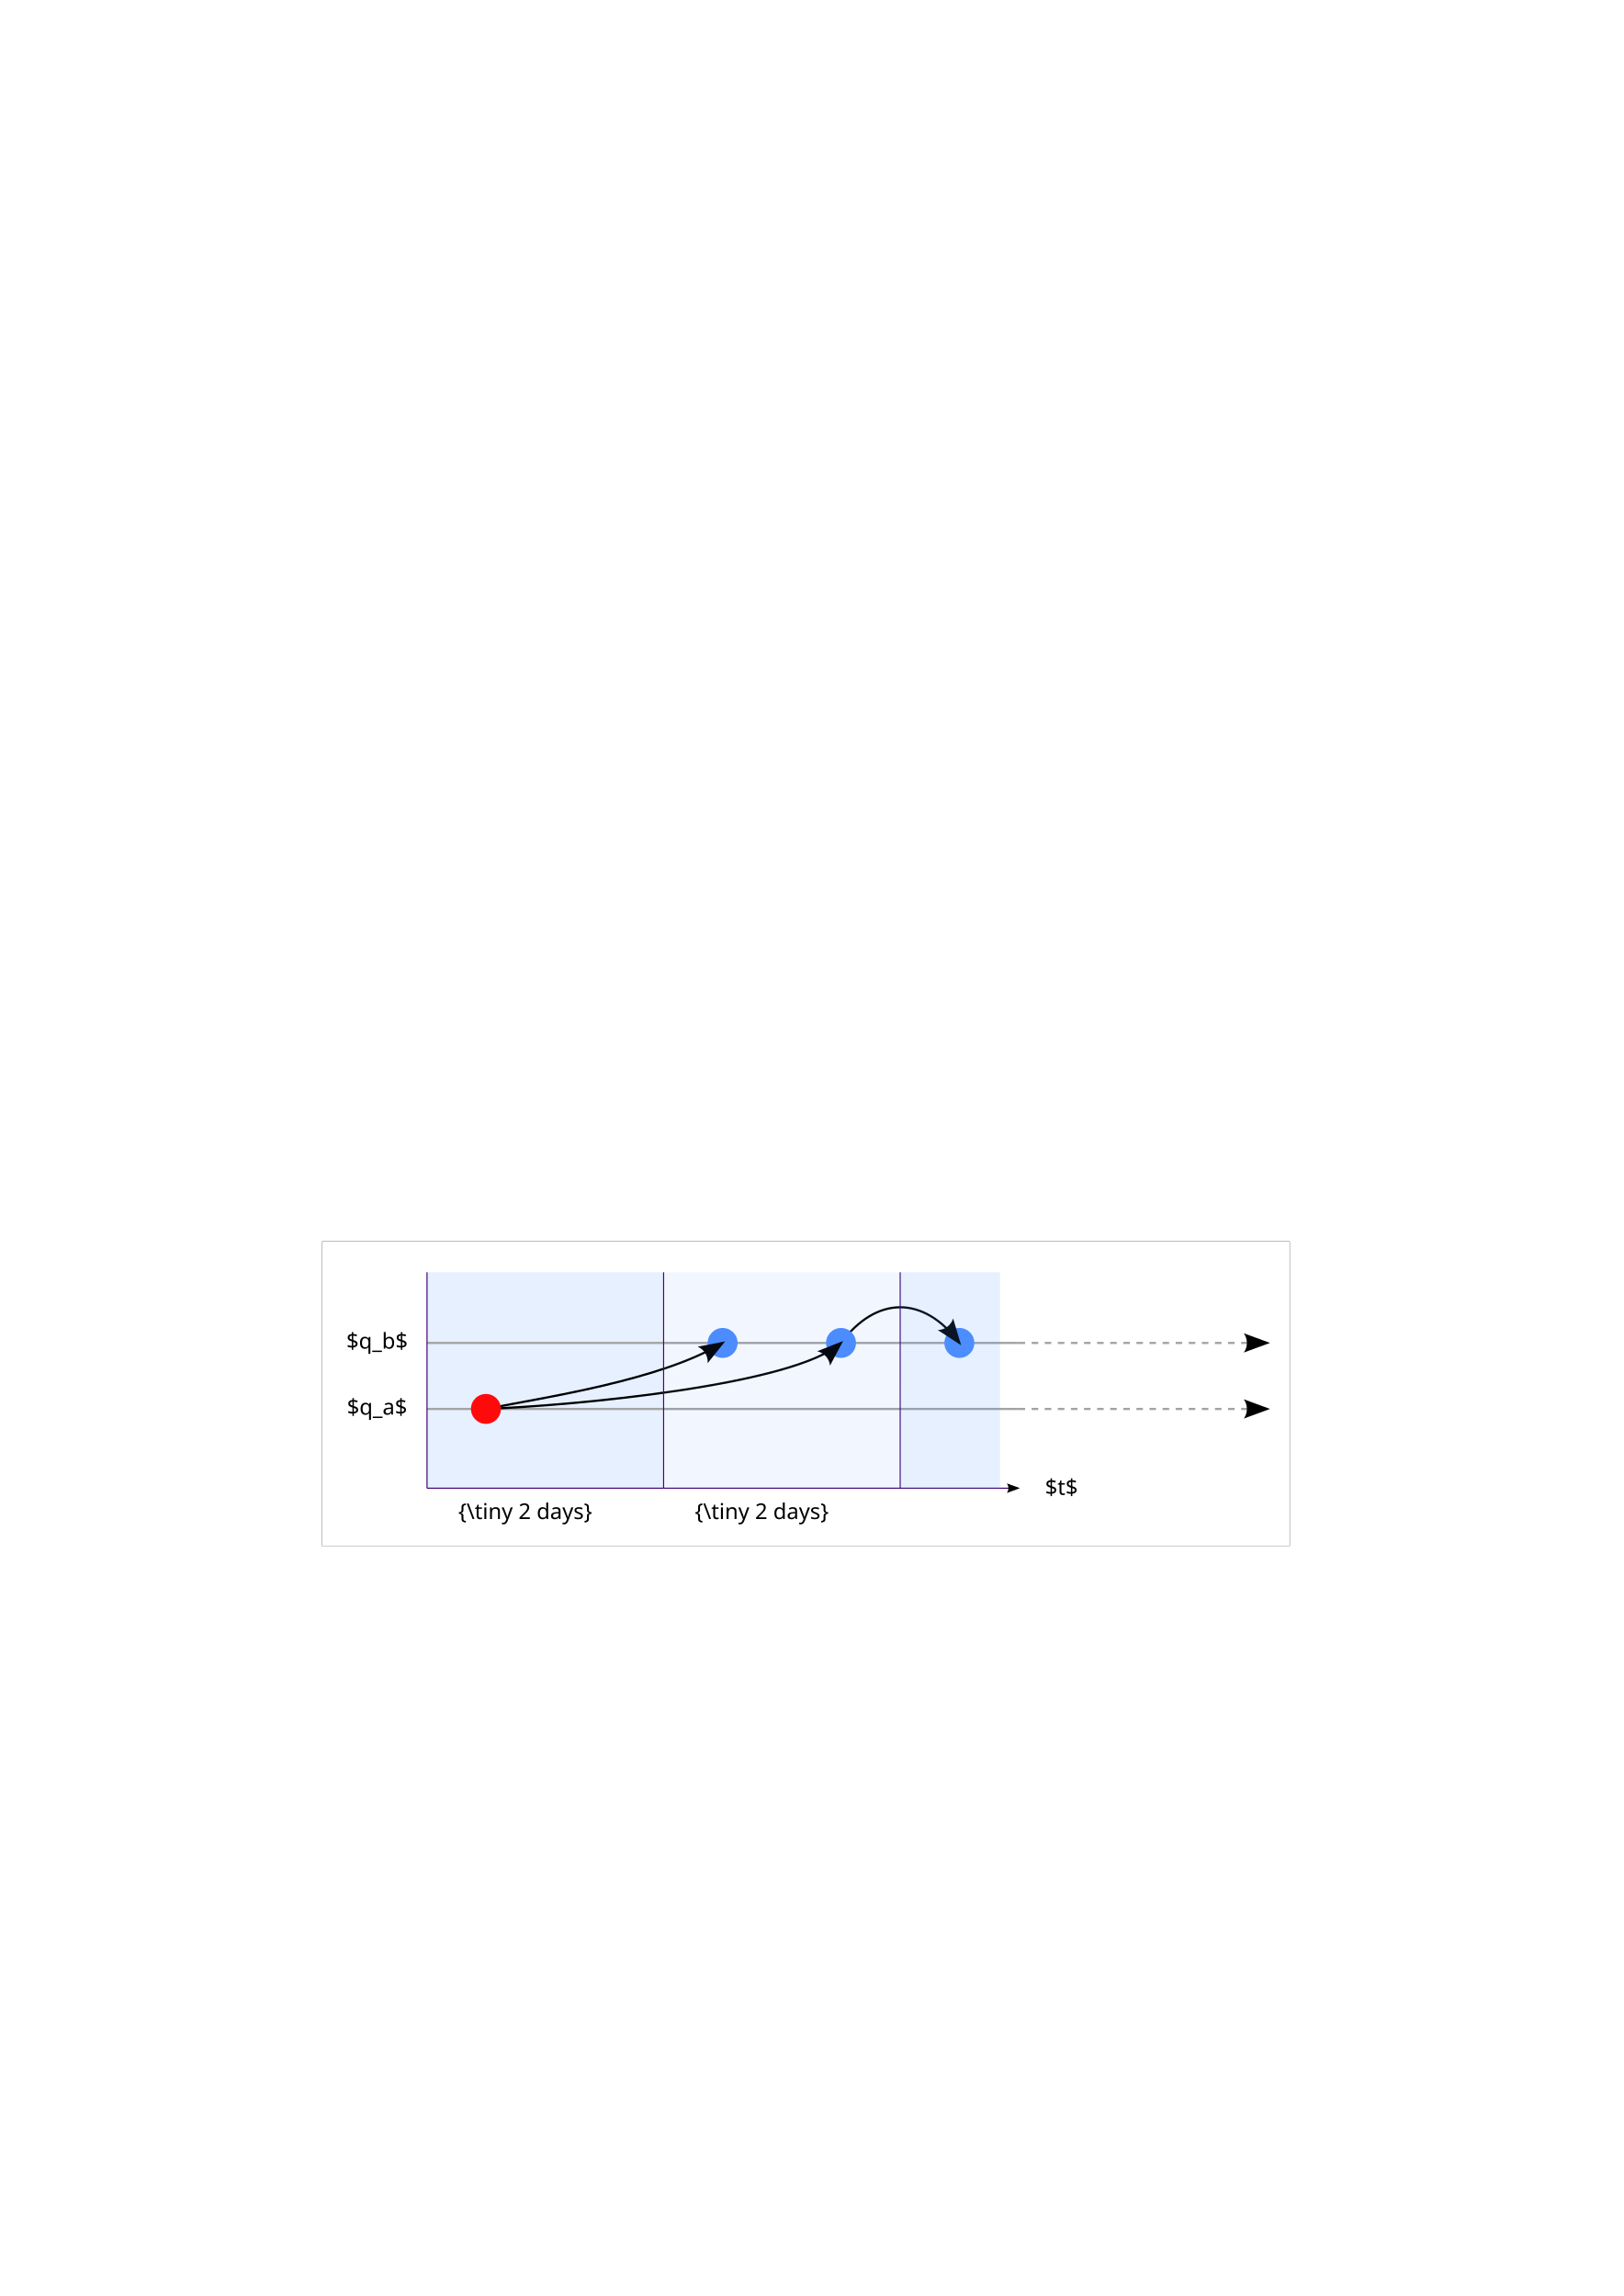
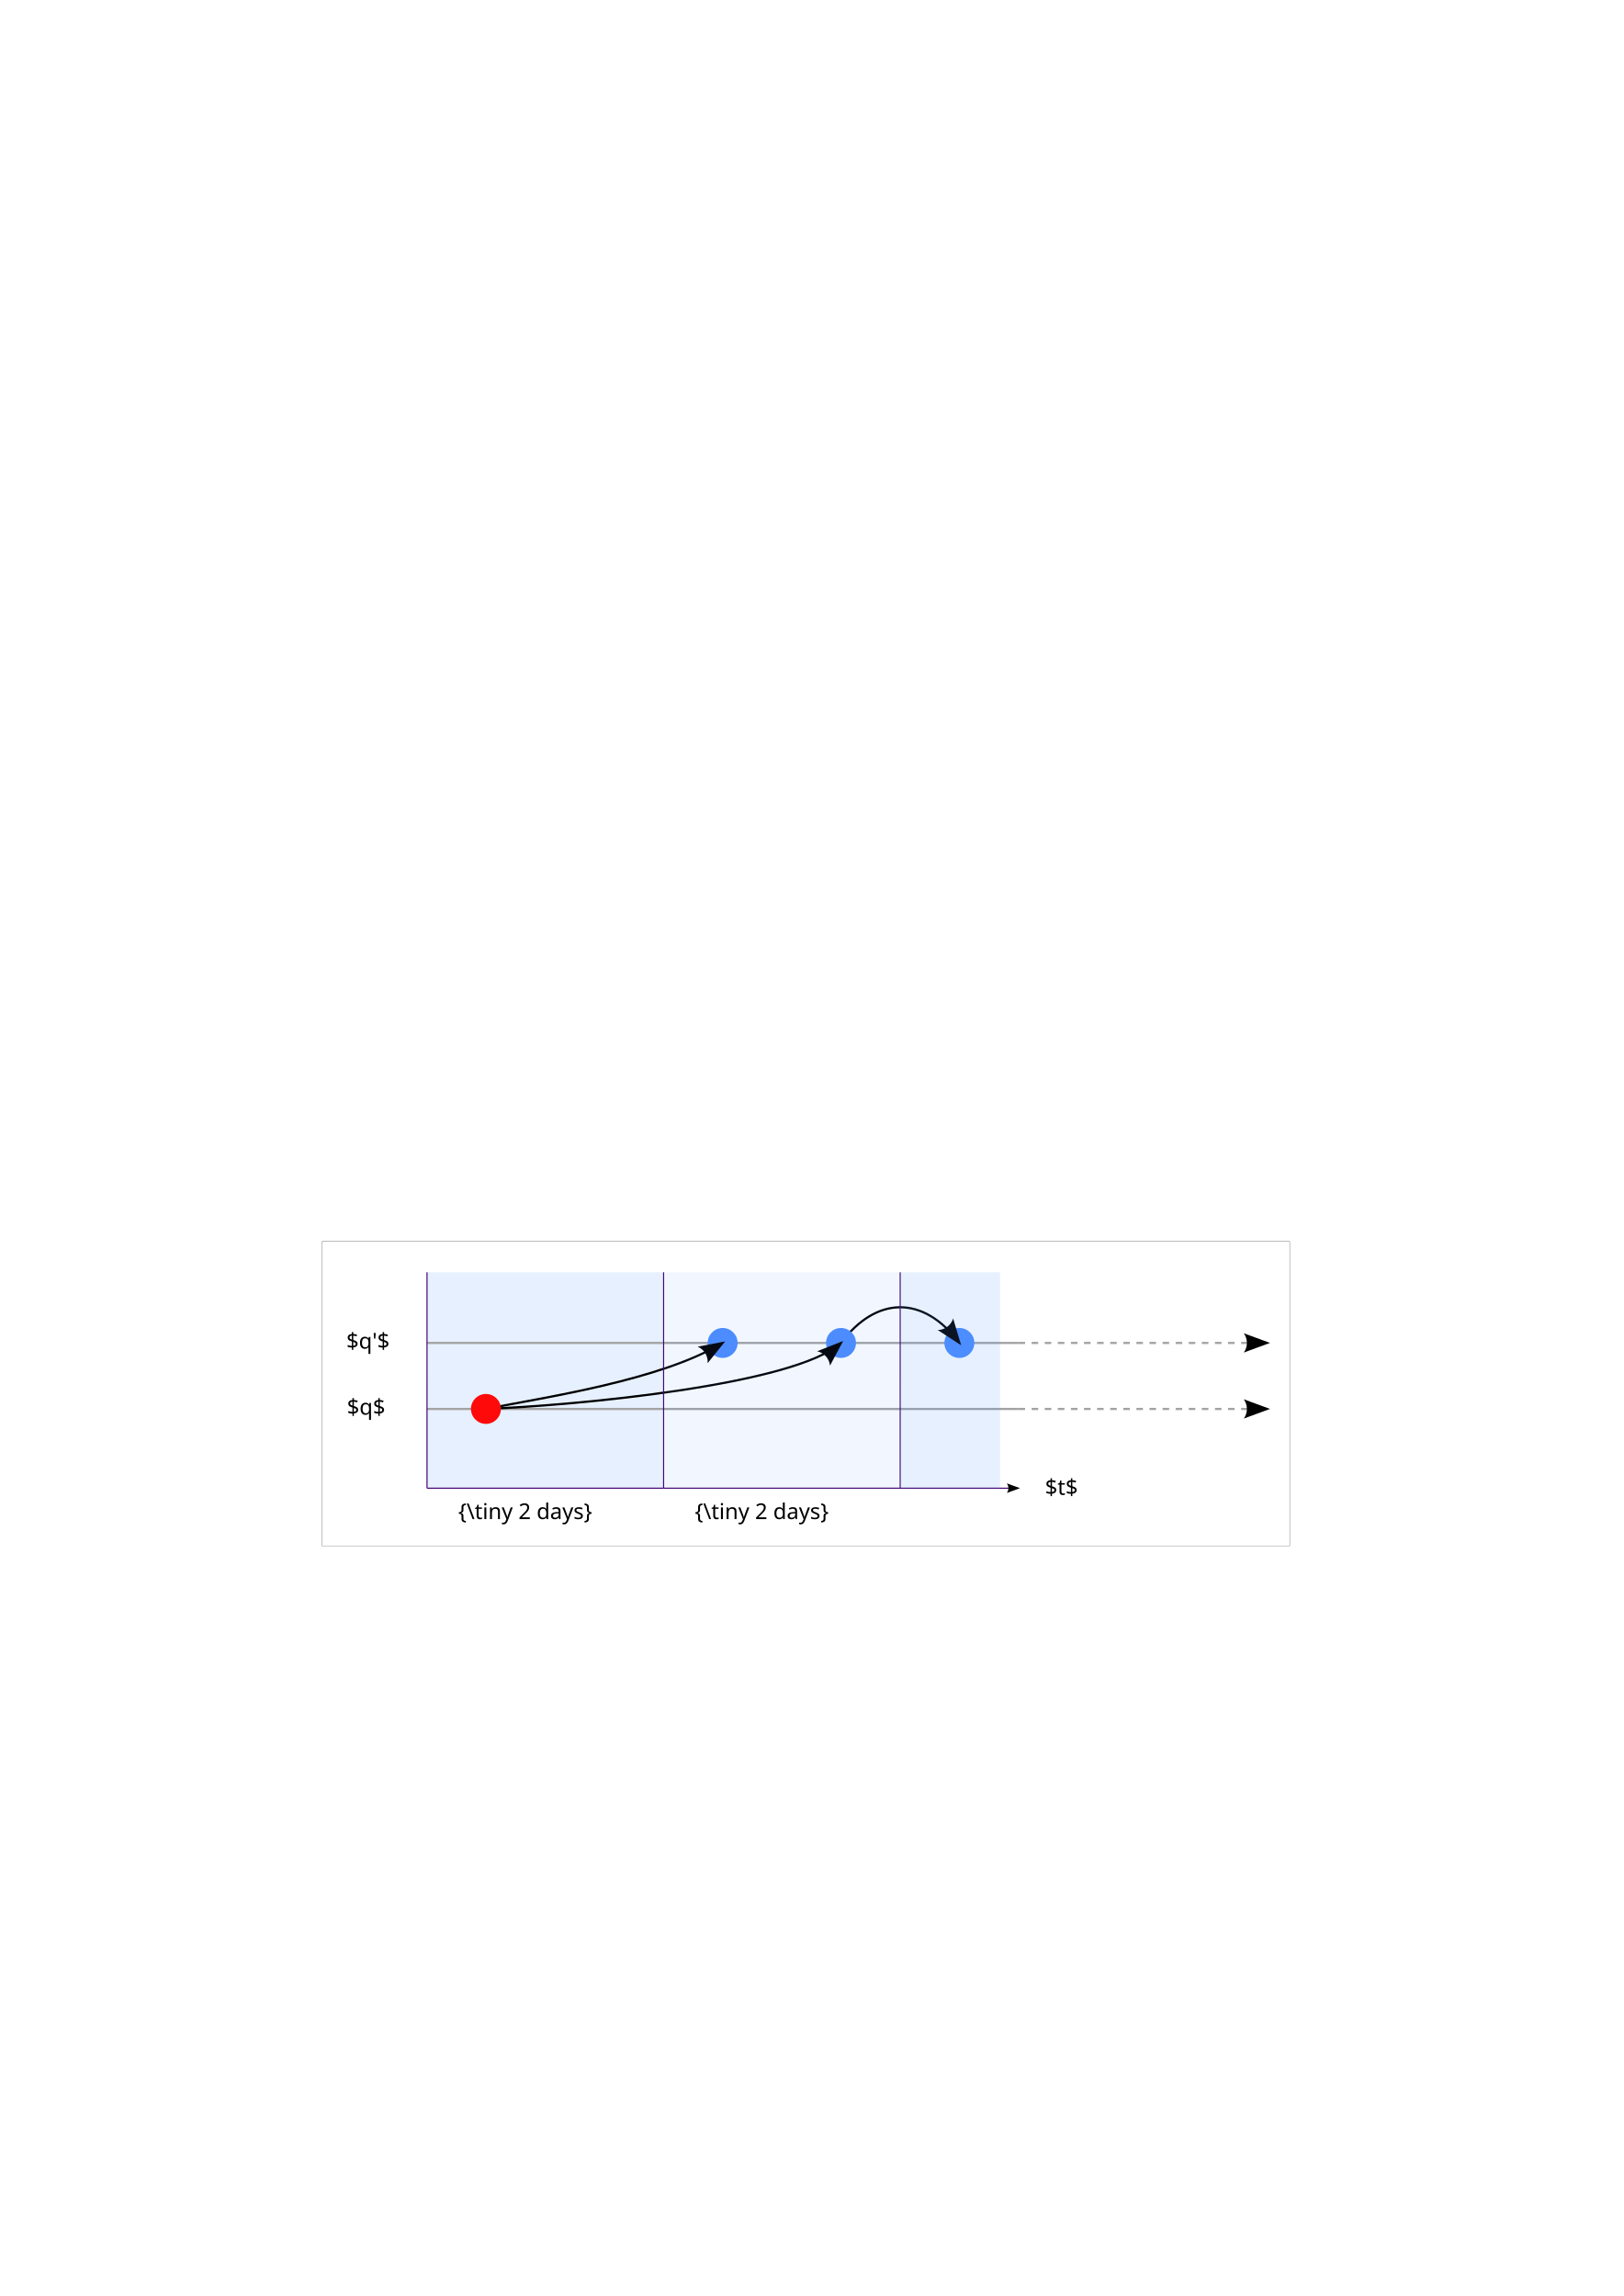
<svg xmlns="http://www.w3.org/2000/svg" width="744.094" height="1052.362" id="svg3205" version="1.1">
  <defs id="defs3207">
    <marker refX="0" refY="0" orient="auto" id="Arrow2Lend" style="overflow:visible">
      <path d="M 8.719,4.034 -2.207,0.016 8.719,-4.002 c -1.745,2.372 -1.735,5.617 -6e-7,8.035 z" transform="matrix(-1.1,0,0,-1.1,-1.1,0)" id="path3780" style="fill-rule:evenodd;stroke-width:0.625;stroke-linejoin:round" />
    </marker>
    <marker refX="0" refY="0" orient="auto" id="marker3130-0" style="overflow:visible">
      <path d="M 8.719,4.034 -2.207,0.016 8.719,-4.002 c -1.745,2.372 -1.735,5.617 -6e-7,8.035 z" transform="matrix(-1.1,0,0,-1.1,-1.1,0)" id="path3132-5" style="fill-rule:evenodd;stroke-width:0.625;stroke-linejoin:round" />
    </marker>
    <marker refX="0" refY="0" orient="auto" id="marker3130" style="overflow:visible">
      <path d="M 8.719,4.034 -2.207,0.016 8.719,-4.002 c -1.745,2.372 -1.735,5.617 -6e-7,8.035 z" transform="matrix(-1.1,0,0,-1.1,-1.1,0)" id="path3132" style="fill-rule:evenodd;stroke-width:0.625;stroke-linejoin:round" />
    </marker>
    <marker refX="0" refY="0" orient="auto" id="marker3229" style="overflow:visible">
      <path d="M 8.719,4.034 -2.207,0.016 8.719,-4.002 c -1.745,2.372 -1.735,5.617 -6e-7,8.035 z" transform="matrix(-1.1,0,0,-1.1,-1.1,0)" id="path3231" style="fill-rule:evenodd;stroke-width:0.625;stroke-linejoin:round" />
    </marker>
    <marker refX="0" refY="0" orient="auto" id="marker3233" style="overflow:visible">
      <path d="M 8.719,4.034 -2.207,0.016 8.719,-4.002 c -1.745,2.372 -1.735,5.617 -6e-7,8.035 z" transform="matrix(-1.1,0,0,-1.1,-1.1,0)" id="path3235" style="fill-rule:evenodd;stroke-width:0.625;stroke-linejoin:round" />
    </marker>
    <marker refX="0" refY="0" orient="auto" id="marker5345" style="overflow:visible">
      <path d="M 8.719,4.034 -2.207,0.016 8.719,-4.002 c -1.745,2.372 -1.735,5.617 -6e-7,8.035 z" transform="matrix(-1.1,0,0,-1.1,-1.1,0)" id="path5347" style="fill-rule:evenodd;stroke-width:0.625;stroke-linejoin:round" />
    </marker>
  </defs>
  <g id="layer1">
    <rect style="fill:none;stroke:#000000;stroke-width:0.106;stroke-linecap:round;stroke-linejoin:round;stroke-miterlimit:4;stroke-opacity:1;stroke-dasharray:none;stroke-dashoffset:0;display:inline" id="rect6504-5" y="569.033" x="147.539" height="139.516" width="443.494" />
-     <g transform="translate(54.71617,253.8113)" id="g3349">
-       <rect width="108.424" height="98.954" x="140.972" y="329.341" id="rect8066" style="fill:#4c98ff;fill-opacity:0.137;stroke:none" />
-       <path d="m 140.972,361.722 271.084,0" id="path4092-2-05" style="fill:none;stroke:#a3a3a3;stroke-width:1px;stroke-linecap:butt;stroke-linejoin:miter;stroke-opacity:1;marker-end:none;display:inline" />
-       <path d="m 412.056,361.722 113.901,0" id="path2985-73-4-6-3" style="fill:none;stroke:#a3a3a3;stroke-width:1;stroke-linecap:butt;stroke-linejoin:miter;stroke-miterlimit:4;stroke-opacity:1;stroke-dasharray:3, 3;stroke-dashoffset:0;marker-end:url(#Arrow2Lend);display:inline" />
-       <path d="m 140.975,391.981 271.082,-10e-6" id="path4092-2-0-3" style="fill:none;stroke:#a3a3a3;stroke-width:1px;stroke-linecap:butt;stroke-linejoin:miter;stroke-opacity:1;marker-end:none;display:inline" />
-       <path d="m 391.796,361.722 a 6.859,6.859 0 0 1 -13.719,0 6.859,6.859 0 1 1 13.719,0 z" id="path4199-24-449-6-5-9" style="fill:#4c8cff;fill-opacity:1;stroke:none;display:inline" />
-       <path d="m 330.696,361.722 c 16.033,-21.465 37.67,-22.14 54.24,0" id="path3219-7-7-7" style="fill:none;stroke:#000000;stroke-width:1;stroke-linecap:butt;stroke-linejoin:miter;stroke-miterlimit:4;stroke-opacity:1;stroke-dasharray:none;stroke-dashoffset:0;marker-end:url(#marker3130-0);display:inline" />
-       <path d="m 337.555,361.722 a 6.859,6.859 0 0 1 -13.719,0 6.859,6.859 0 1 1 13.719,0 z" id="path4199-24-449-6-5-8-0" style="fill:#4c8cff;fill-opacity:1;stroke:none;display:inline" />
-       <text x="103.997" y="364.324" id="text4753-2-0-4" xml:space="preserve" style="font-size:10px;font-style:normal;font-variant:normal;font-weight:normal;font-stretch:normal;line-height:125%;letter-spacing:0px;word-spacing:0px;fill:#000000;fill-opacity:1;stroke:none;display:inline;font-family:Norasi;-inkscape-font-specification:Norasi">
-         <tspan x="103.997" y="364.324" id="tspan4755-7-3-4">$q_b$</tspan>
+     <g id="g3056">
+       <rect width="108.424" height="98.954" x="195.688" y="583.152" id="rect8066" style="fill:#4c98ff;fill-opacity:0.137;stroke:none" />
+       <path d="m 195.688,615.534 271.084,0" id="path4092-2-05" style="fill:none;stroke:#a3a3a3;stroke-width:1px;stroke-linecap:butt;stroke-linejoin:miter;stroke-opacity:1;marker-end:none;display:inline" />
+       <path d="m 466.773,615.534 113.901,0" id="path2985-73-4-6-3" style="fill:none;stroke:#a3a3a3;stroke-width:1;stroke-linecap:butt;stroke-linejoin:miter;stroke-miterlimit:4;stroke-opacity:1;stroke-dasharray:3, 3;stroke-dashoffset:0;marker-end:url(#Arrow2Lend);display:inline" />
+       <path d="m 195.691,645.792 271.082,-10e-6" id="path4092-2-0-3" style="fill:none;stroke:#a3a3a3;stroke-width:1px;stroke-linecap:butt;stroke-linejoin:miter;stroke-opacity:1;marker-end:none;display:inline" />
+       <path d="m 446.512,615.534 a 6.859,6.859 0 0 1 -13.719,0 6.859,6.859 0 1 1 13.719,0 z" id="path4199-24-449-6-5-9" style="fill:#4c8cff;fill-opacity:1;stroke:none;display:inline" />
+       <path d="m 385.412,615.534 c 16.033,-21.465 37.67,-22.14 54.24,0" id="path3219-7-7-7" style="fill:none;stroke:#000000;stroke-width:1;stroke-linecap:butt;stroke-linejoin:miter;stroke-miterlimit:4;stroke-opacity:1;stroke-dasharray:none;stroke-dashoffset:0;marker-end:url(#marker3130-0);display:inline" />
+       <path d="m 392.271,615.534 a 6.859,6.859 0 0 1 -13.719,0 6.859,6.859 0 1 1 13.719,0 z" id="path4199-24-449-6-5-8-0" style="fill:#4c8cff;fill-opacity:1;stroke:none;display:inline" />
+       <text x="158.714" y="618.136" id="text4753-2-0-4" xml:space="preserve" style="font-size:10px;font-style:normal;font-variant:normal;font-weight:normal;font-stretch:normal;line-height:125%;letter-spacing:0px;word-spacing:0px;fill:#000000;fill-opacity:1;stroke:none;display:inline;font-family:Norasi;-inkscape-font-specification:Norasi">
+         <tspan x="158.714" y="618.136" id="tspan4755-7-3-4">$q'$</tspan>
      </text>
-       <text x="104.271" y="394.583" id="text4757-5-8-3" xml:space="preserve" style="font-size:10px;font-style:normal;font-variant:normal;font-weight:normal;font-stretch:normal;line-height:125%;letter-spacing:0px;word-spacing:0px;fill:#000000;fill-opacity:1;stroke:none;display:inline;font-family:Norasi;-inkscape-font-specification:Norasi">
-         <tspan x="104.271" y="394.583" id="tspan4759-4-7-3">$q_a$</tspan>
+       <text x="158.987" y="648.394" id="text4757-5-8-3" xml:space="preserve" style="font-size:10px;font-style:normal;font-variant:normal;font-weight:normal;font-stretch:normal;line-height:125%;letter-spacing:0px;word-spacing:0px;fill:#000000;fill-opacity:1;stroke:none;display:inline;font-family:Norasi;-inkscape-font-specification:Norasi">
+         <tspan x="158.987" y="648.394" id="tspan4759-4-7-3">$q$</tspan>
      </text>
-       <text x="424.196" y="431.35" id="text5775-2-0-9" xml:space="preserve" style="font-size:10px;font-style:normal;font-variant:normal;font-weight:normal;font-stretch:normal;line-height:125%;letter-spacing:0px;word-spacing:0px;fill:#000000;fill-opacity:1;stroke:none;display:inline;font-family:Norasi;-inkscape-font-specification:Norasi">
-         <tspan x="424.196" y="431.35" id="tspan5777-9-4-8">$t$</tspan>
+       <text x="478.912" y="685.161" id="text5775-2-0-9" xml:space="preserve" style="font-size:10px;font-style:normal;font-variant:normal;font-weight:normal;font-stretch:normal;line-height:125%;letter-spacing:0px;word-spacing:0px;fill:#000000;fill-opacity:1;stroke:none;display:inline;font-family:Norasi;-inkscape-font-specification:Norasi">
+         <tspan x="478.912" y="685.161" id="tspan5777-9-4-8">$t$</tspan>
      </text>
-       <path d="m 283.315,361.722 a 6.859,6.859 0 0 1 -13.719,0 6.859,6.859 0 1 1 13.719,0 z" id="path4199-24-26-9-4-6" style="fill:#4c8cff;fill-opacity:1;stroke:none;display:inline" />
-       <path d="m 167.974,391.963 c 26.785,-5.313 79.732,-12.972 108.481,-30.241" id="path4985-8-0" style="fill:none;stroke:#000000;stroke-width:1px;stroke-linecap:butt;stroke-linejoin:miter;stroke-opacity:1;marker-end:url(#marker3130);display:inline" />
-       <path d="m 167.974,391.963 c 41.686,-1.671 141.091,-10.931 162.721,-30.241" id="path4985-8-3-9" style="fill:none;stroke:#000000;stroke-width:1;stroke-linecap:butt;stroke-linejoin:miter;stroke-miterlimit:4;stroke-opacity:1;stroke-dasharray:none;stroke-dashoffset:0;marker-end:url(#marker3130);display:inline" />
-       <path d="m 412.056,391.981 113.901,0" id="path2985-73-4-6-0-1" style="fill:none;stroke:#a3a3a3;stroke-width:1;stroke-linecap:butt;stroke-linejoin:miter;stroke-miterlimit:4;stroke-opacity:1;stroke-dasharray:3, 3;stroke-dashoffset:0;marker-end:url(#Arrow2Lend);display:inline" />
-       <path d="m 174.834,391.963 a 6.859,6.859 0 0 1 -13.719,0 6.859,6.859 0 1 1 13.719,0 z" id="path4199-1-4-5-8" style="fill:#ff0a0a;fill-opacity:1;stroke:none;display:inline" />
-       <path d="m 249.396,428.295 108.42,0" id="path5557" style="fill:none;stroke:#44006e;stroke-width:0.5;stroke-linecap:butt;stroke-linejoin:miter;stroke-miterlimit:4;stroke-opacity:1;stroke-dasharray:none" />
-       <path d="m 140.976,428.295 108.42,0" id="path5557-7" style="fill:none;stroke:#44006e;stroke-width:0.5;stroke-linecap:butt;stroke-linejoin:miter;stroke-miterlimit:4;stroke-opacity:1;stroke-dasharray:none;display:inline" />
-       <path d="m 140.972,329.341 0.004,98.954" id="path4540-30-3-1" style="fill:none;stroke:#44006e;stroke-width:0.5;stroke-linecap:butt;stroke-linejoin:miter;stroke-miterlimit:4;stroke-opacity:1;stroke-dasharray:none;display:inline" />
-       <path d="m 357.816,428.295 54.21,0" id="path5557-0" style="fill:none;stroke:#44006e;stroke-width:0.5;stroke-linecap:butt;stroke-linejoin:miter;stroke-miterlimit:4;stroke-opacity:1;stroke-dasharray:none;marker-end:url(#marker5345);display:inline" />
-       <text x="195.067" y="442.444" id="text4542-4" xml:space="preserve" style="font-size:10px;font-style:normal;font-weight:normal;text-align:center;line-height:125%;letter-spacing:0px;word-spacing:0px;text-anchor:middle;fill:#000000;fill-opacity:1;stroke:none;display:inline;font-family:Sans">
-         <tspan x="195.067" y="442.444" id="tspan4544-4">{\tiny 2 days}</tspan>
+       <path d="m 338.031,615.534 a 6.859,6.859 0 0 1 -13.719,0 6.859,6.859 0 1 1 13.719,0 z" id="path4199-24-26-9-4-6" style="fill:#4c8cff;fill-opacity:1;stroke:none;display:inline" />
+       <path d="m 222.691,645.774 c 26.785,-5.313 79.732,-12.972 108.481,-30.241" id="path4985-8-0" style="fill:none;stroke:#000000;stroke-width:1px;stroke-linecap:butt;stroke-linejoin:miter;stroke-opacity:1;marker-end:url(#marker3130);display:inline" />
+       <path d="m 222.691,645.774 c 41.686,-1.671 141.091,-10.931 162.721,-30.241" id="path4985-8-3-9" style="fill:none;stroke:#000000;stroke-width:1;stroke-linecap:butt;stroke-linejoin:miter;stroke-miterlimit:4;stroke-opacity:1;stroke-dasharray:none;stroke-dashoffset:0;marker-end:url(#marker3130);display:inline" />
+       <path d="m 466.773,645.792 113.901,0" id="path2985-73-4-6-0-1" style="fill:none;stroke:#a3a3a3;stroke-width:1;stroke-linecap:butt;stroke-linejoin:miter;stroke-miterlimit:4;stroke-opacity:1;stroke-dasharray:3, 3;stroke-dashoffset:0;marker-end:url(#Arrow2Lend);display:inline" />
+       <path d="m 229.55,645.774 a 6.859,6.859 0 0 1 -13.719,0 6.859,6.859 0 1 1 13.719,0 z" id="path4199-1-4-5-8" style="fill:#ff0a0a;fill-opacity:1;stroke:none;display:inline" />
+       <path d="m 304.112,682.106 108.42,0" id="path5557" style="fill:none;stroke:#44006e;stroke-width:0.5;stroke-linecap:butt;stroke-linejoin:miter;stroke-miterlimit:4;stroke-opacity:1;stroke-dasharray:none" />
+       <path d="m 195.692,682.106 108.42,0" id="path5557-7" style="fill:none;stroke:#44006e;stroke-width:0.5;stroke-linecap:butt;stroke-linejoin:miter;stroke-miterlimit:4;stroke-opacity:1;stroke-dasharray:none;display:inline" />
+       <path d="m 195.688,583.152 0.004,98.954" id="path4540-30-3-1" style="fill:none;stroke:#44006e;stroke-width:0.5;stroke-linecap:butt;stroke-linejoin:miter;stroke-miterlimit:4;stroke-opacity:1;stroke-dasharray:none;display:inline" />
+       <path d="m 412.532,682.106 54.21,0" id="path5557-0" style="fill:none;stroke:#44006e;stroke-width:0.5;stroke-linecap:butt;stroke-linejoin:miter;stroke-miterlimit:4;stroke-opacity:1;stroke-dasharray:none;marker-end:url(#marker5345);display:inline" />
+       <text x="249.783" y="696.255" id="text4542-4" xml:space="preserve" style="font-size:10px;font-style:normal;font-weight:normal;text-align:center;line-height:125%;letter-spacing:0px;word-spacing:0px;text-anchor:middle;fill:#000000;fill-opacity:1;stroke:none;display:inline;font-family:Sans">
+         <tspan x="249.783" y="696.255" id="tspan4544-4">{\tiny 2 days}</tspan>
      </text>
-       <text x="303.486" y="442.444" id="text4542-2" xml:space="preserve" style="font-size:10px;font-style:normal;font-weight:normal;text-align:center;line-height:125%;letter-spacing:0px;word-spacing:0px;text-anchor:middle;fill:#000000;fill-opacity:1;stroke:none;display:inline;font-family:Sans">
-         <tspan x="303.486" y="442.444" id="tspan4544-35">{\tiny 2 days}</tspan>
+       <text x="358.203" y="696.255" id="text4542-2" xml:space="preserve" style="font-size:10px;font-style:normal;font-weight:normal;text-align:center;line-height:125%;letter-spacing:0px;word-spacing:0px;text-anchor:middle;fill:#000000;fill-opacity:1;stroke:none;display:inline;font-family:Sans">
+         <tspan x="358.203" y="696.255" id="tspan4544-35">{\tiny 2 days}</tspan>
      </text>
-       <path d="m 249.396,329.341 0,98.954" id="path4540-30-3-1-7" style="fill:none;stroke:#44006e;stroke-width:0.5;stroke-linecap:butt;stroke-linejoin:miter;stroke-miterlimit:4;stroke-opacity:1;stroke-dasharray:none;display:inline" />
-       <path d="m 357.82,329.341 -0.004,98.954" id="path4540-30-3-1-0" style="fill:none;stroke:#44006e;stroke-width:0.5;stroke-linecap:butt;stroke-linejoin:miter;stroke-miterlimit:4;stroke-opacity:1;stroke-dasharray:none;display:inline" />
-       <rect width="108.424" height="98.954" x="249.396" y="329.341" id="rect8066-2" style="fill:#4c98ff;fill-opacity:0.071;stroke:none;display:inline" />
-       <rect width="45.777" height="98.954" x="357.82" y="329.341" id="rect8066-2-4" style="fill:#4c98ff;fill-opacity:0.137;stroke:none;display:inline" />
+       <path d="m 304.112,583.152 0,98.954" id="path4540-30-3-1-7" style="fill:none;stroke:#44006e;stroke-width:0.5;stroke-linecap:butt;stroke-linejoin:miter;stroke-miterlimit:4;stroke-opacity:1;stroke-dasharray:none;display:inline" />
+       <path d="m 412.536,583.152 -0.004,98.954" id="path4540-30-3-1-0" style="fill:none;stroke:#44006e;stroke-width:0.5;stroke-linecap:butt;stroke-linejoin:miter;stroke-miterlimit:4;stroke-opacity:1;stroke-dasharray:none;display:inline" />
+       <rect width="108.424" height="98.954" x="304.112" y="583.152" id="rect8066-2" style="fill:#4c98ff;fill-opacity:0.071;stroke:none;display:inline" />
+       <rect width="45.777" height="98.954" x="412.536" y="583.152" id="rect8066-2-4" style="fill:#4c98ff;fill-opacity:0.137;stroke:none;display:inline" />
    </g>
  </g>
</svg>
